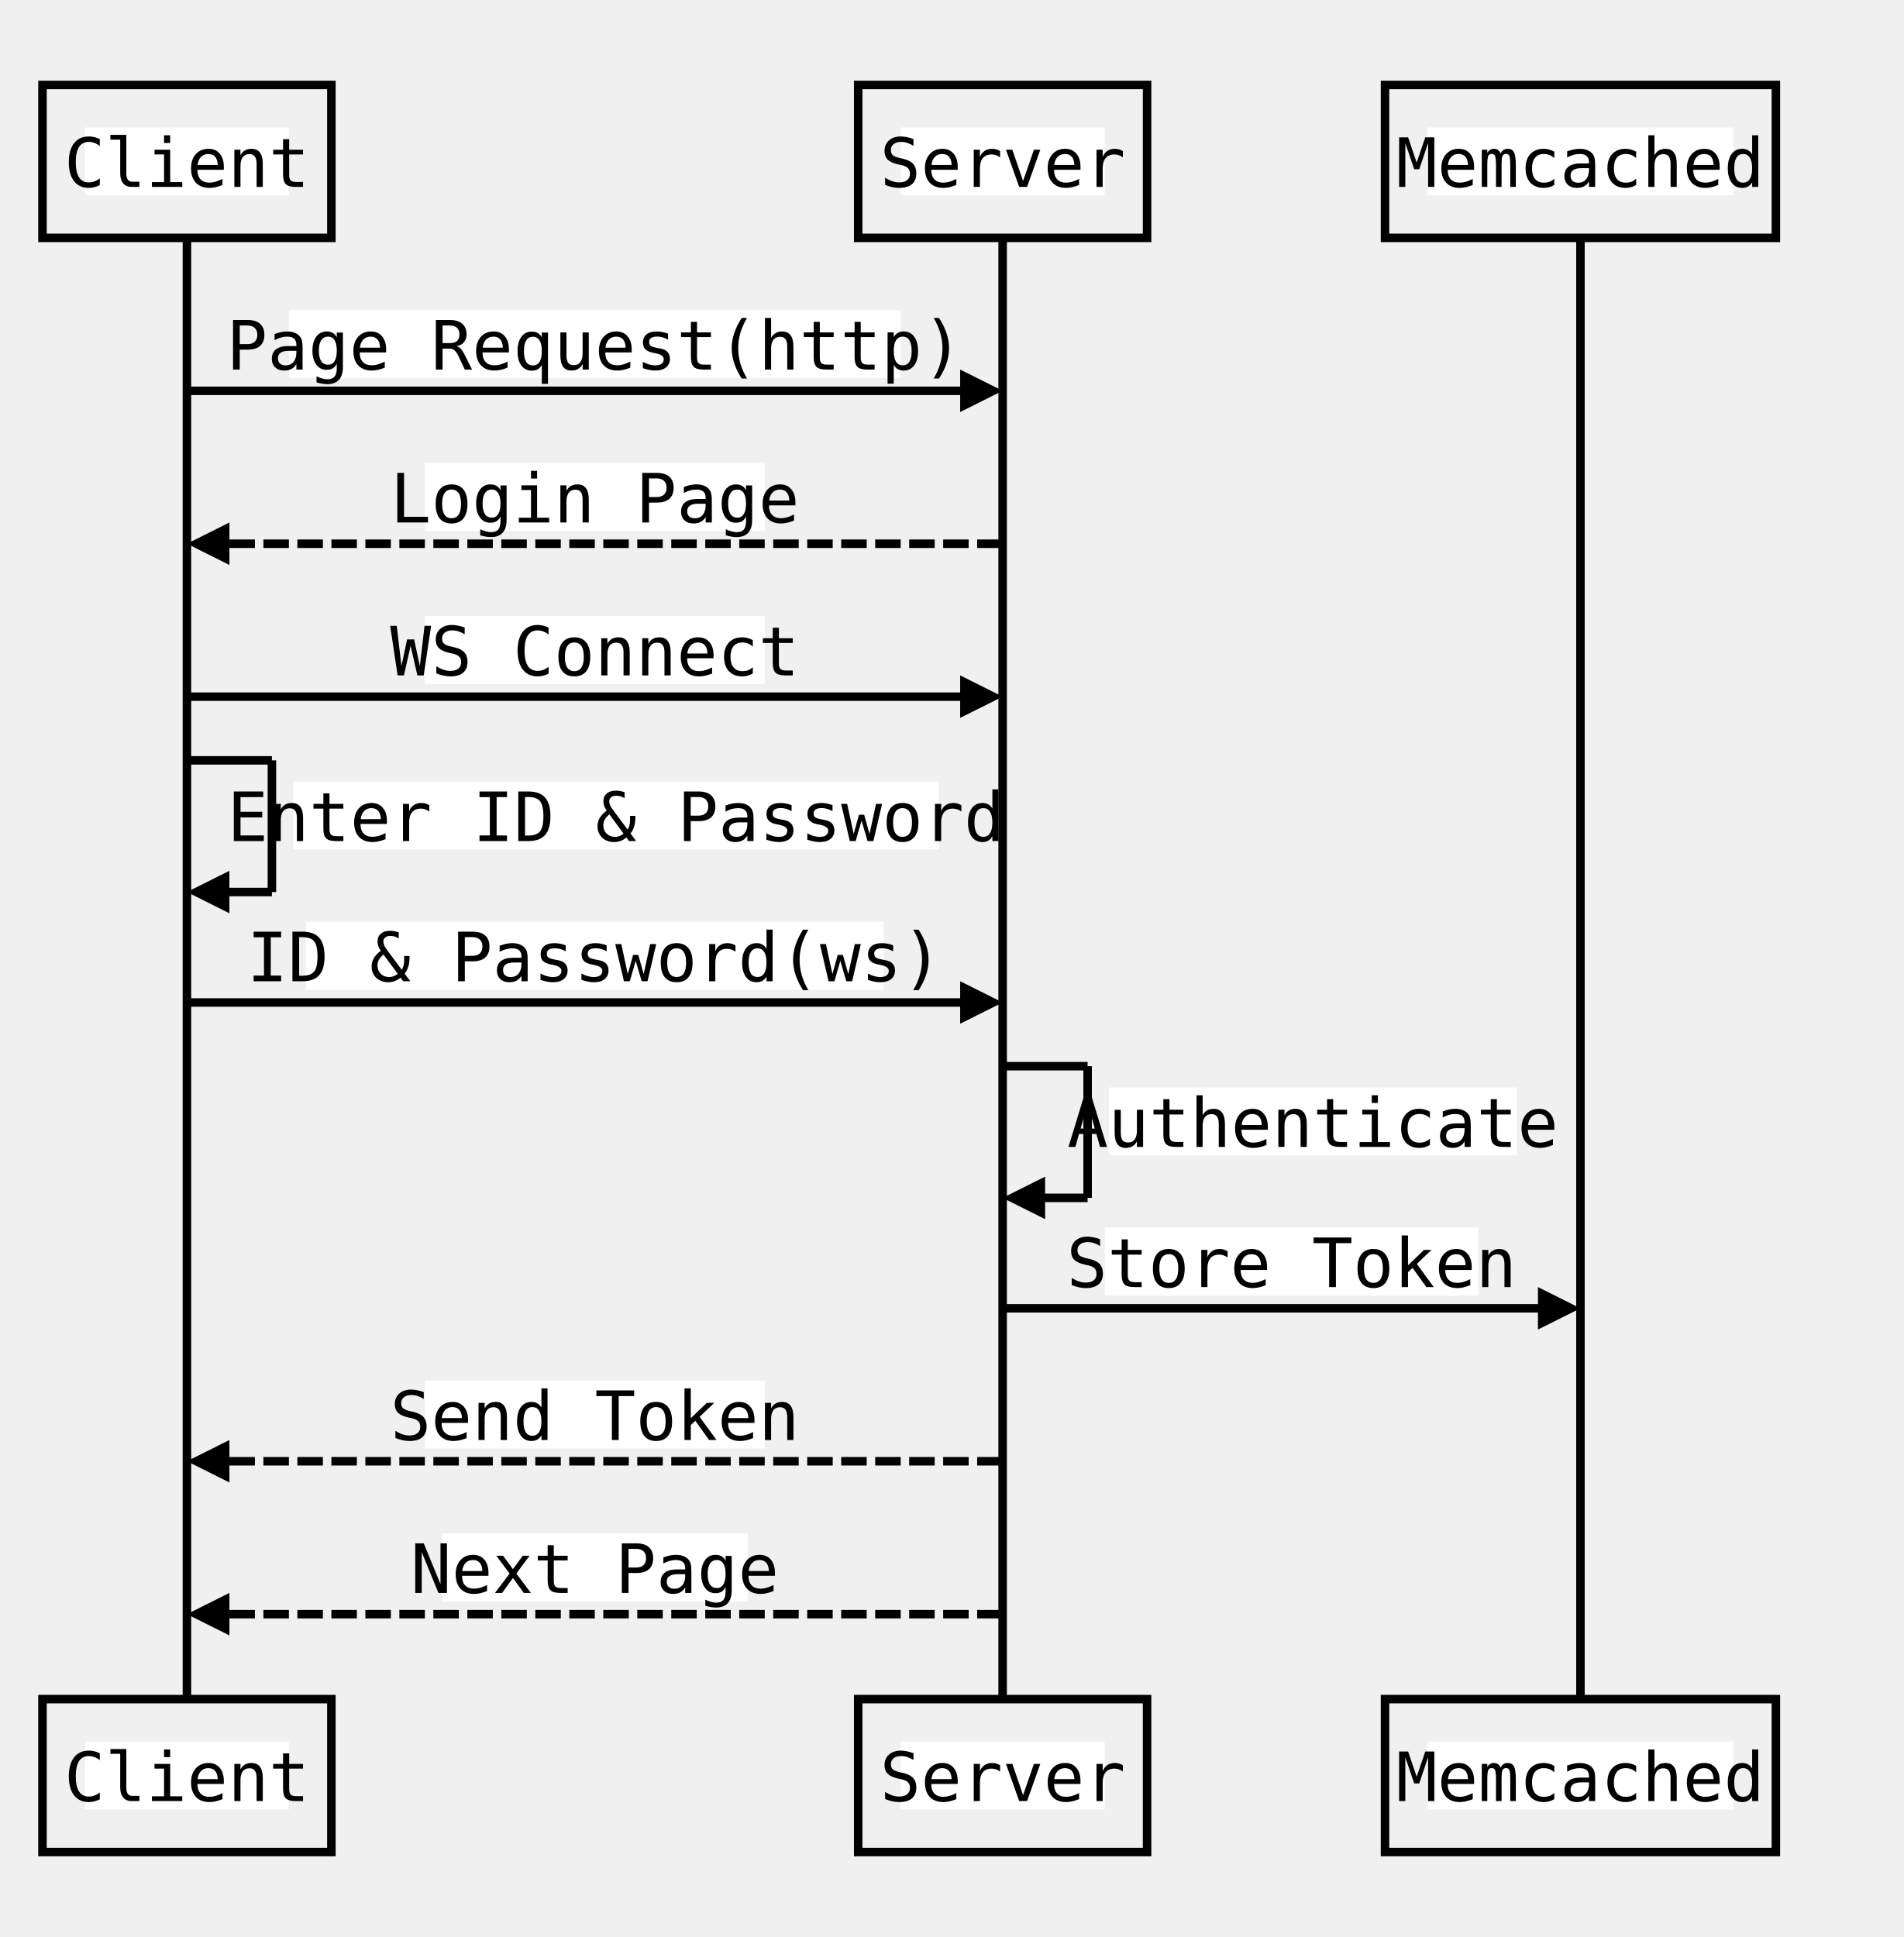
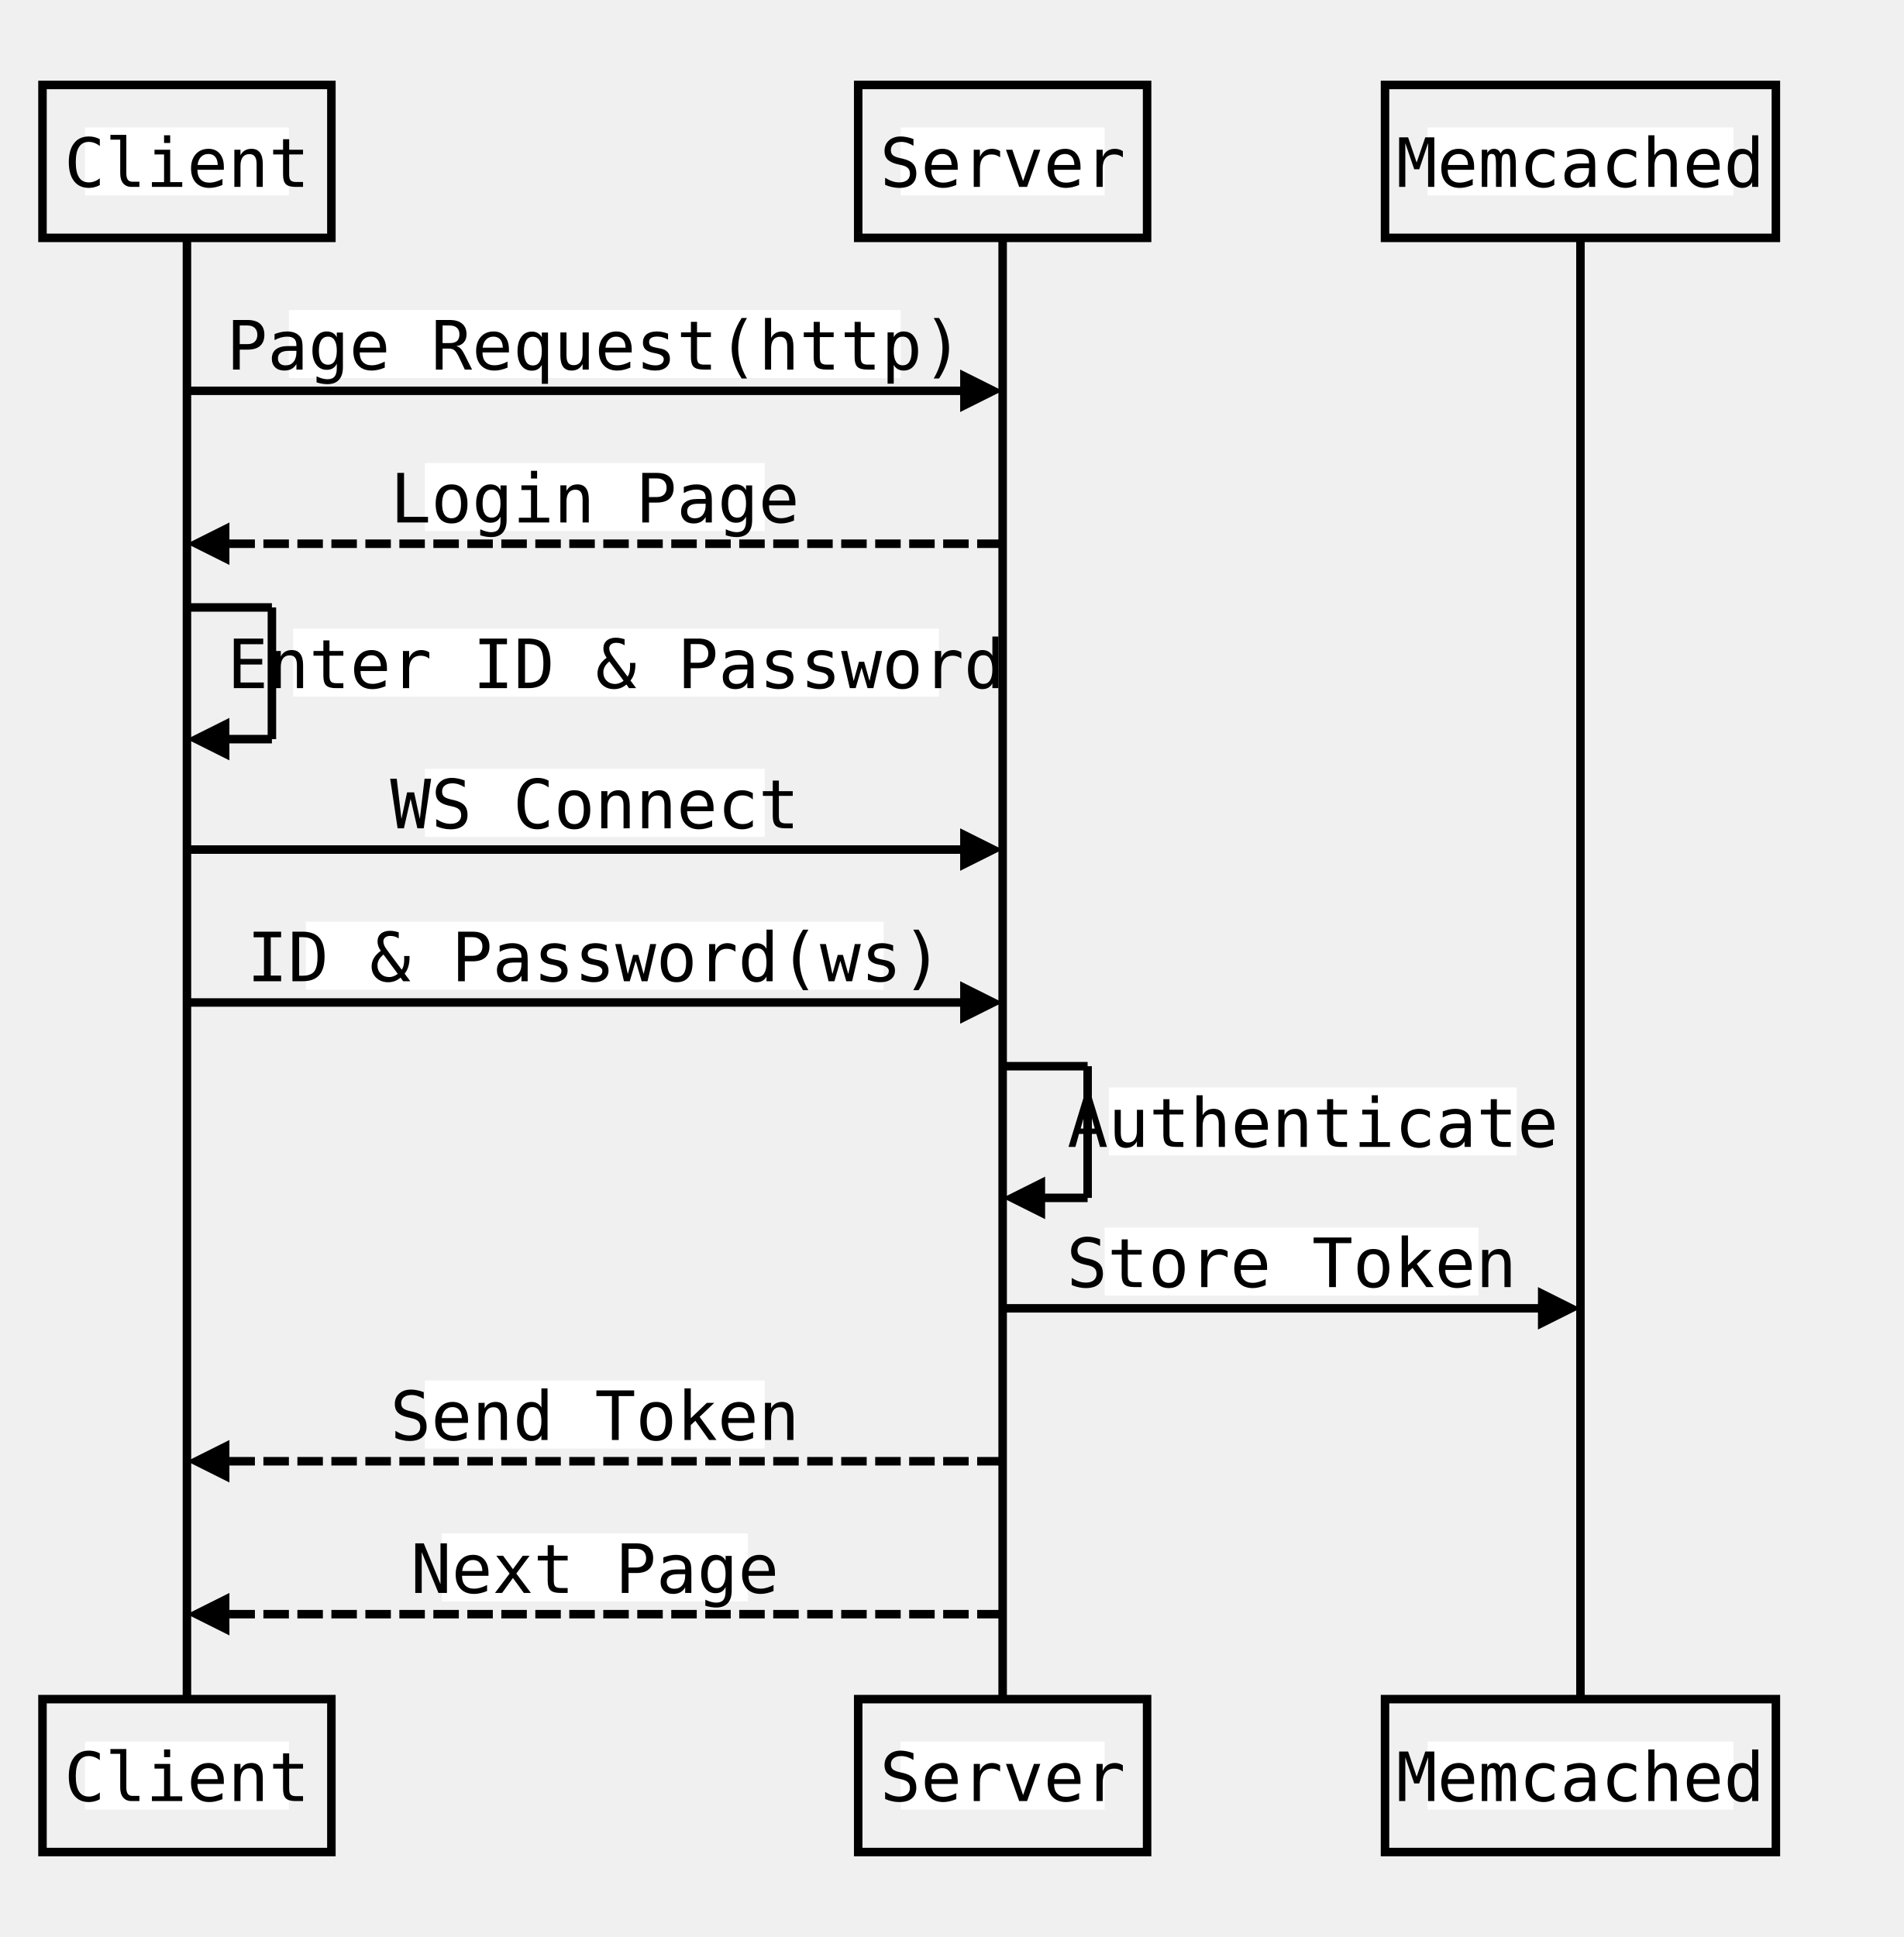
<svg xmlns="http://www.w3.org/2000/svg" xmlns:xlink="http://www.w3.org/1999/xlink" width="448" height="456">
  <source>Client-&gt;Server:Page Request(http)
Server--&gt;Client: Login Page
+ Client-&gt;Client: Enter ID &amp; Password
Client-&gt;Server: WS Connect
- Client-&gt;Client: Enter ID &amp; Password
Client-&gt;Server: ID &amp; Password(ws)
Server-&gt;Server: Authenticate
Server-&gt;Memcached: Store Token
Server--&gt;Client: Send Token
Server--&gt;Client: Next Page
</source>
  <defs style="-webkit-tap-highlight-color: rgba(0, 0, 0, 0);">
    <path stroke-linecap="round" d="M5,0 0,2.5 5,5z" id="raphael-marker-block" style="-webkit-tap-highlight-color: rgba(0, 0, 0, 0);" />
    <marker id="raphael-marker-endblock55" markerHeight="5" markerWidth="5" orient="auto" refX="2.5" refY="2.5" style="-webkit-tap-highlight-color: rgba(0, 0, 0, 0);">
      <use xlink:href="#raphael-marker-block" transform="rotate(180 2.5 2.5) scale(1,1)" stroke-width="1" fill="#000" stroke="none" style="-webkit-tap-highlight-color: rgba(0, 0, 0, 0);" />
    </marker>
  </defs>
  <rect x="10" y="20" width="68" height="36" r="0" rx="0" ry="0" fill="none" stroke="#000000" stroke-width="2" style="-webkit-tap-highlight-color: rgba(0, 0, 0, 0);" />
  <rect x="20" y="30" width="48" height="16" r="0" rx="0" ry="0" fill="#ffffff" stroke="none" style="-webkit-tap-highlight-color: rgba(0, 0, 0, 0);" />
  <text x="44" y="38" text-anchor="middle" font="10px &quot;Arial&quot;" stroke="none" fill="#000000" font-size="16px" font-family="Andale Mono, monospace" style="-webkit-tap-highlight-color: rgba(0, 0, 0, 0); text-anchor: middle; font-style: normal; font-variant: normal; font-weight: normal; font-size: 16px; line-height: normal; font-family: 'Andale Mono', monospace;">
    <tspan dy="6" style="-webkit-tap-highlight-color: rgba(0, 0, 0, 0);">Client</tspan>
  </text>
  <rect x="10" y="400" width="68" height="36" r="0" rx="0" ry="0" fill="none" stroke="#000000" stroke-width="2" style="-webkit-tap-highlight-color: rgba(0, 0, 0, 0);" />
  <rect x="20" y="410" width="48" height="16" r="0" rx="0" ry="0" fill="#ffffff" stroke="none" style="-webkit-tap-highlight-color: rgba(0, 0, 0, 0);" />
  <text x="44" y="418" text-anchor="middle" font="10px &quot;Arial&quot;" stroke="none" fill="#000000" font-size="16px" font-family="Andale Mono, monospace" style="-webkit-tap-highlight-color: rgba(0, 0, 0, 0); text-anchor: middle; font-style: normal; font-variant: normal; font-weight: normal; font-size: 16px; line-height: normal; font-family: 'Andale Mono', monospace;">
    <tspan dy="6" style="-webkit-tap-highlight-color: rgba(0, 0, 0, 0);">Client</tspan>
  </text>
  <path fill="none" stroke="#000000" d="M44,56L44,400" stroke-width="2" style="-webkit-tap-highlight-color: rgba(0, 0, 0, 0);" />
  <rect x="202" y="20" width="68" height="36" r="0" rx="0" ry="0" fill="none" stroke="#000000" stroke-width="2" style="-webkit-tap-highlight-color: rgba(0, 0, 0, 0);" />
  <rect x="212" y="30" width="48" height="16" r="0" rx="0" ry="0" fill="#ffffff" stroke="none" style="-webkit-tap-highlight-color: rgba(0, 0, 0, 0);" />
  <text x="236" y="38" text-anchor="middle" font="10px &quot;Arial&quot;" stroke="none" fill="#000000" font-size="16px" font-family="Andale Mono, monospace" style="-webkit-tap-highlight-color: rgba(0, 0, 0, 0); text-anchor: middle; font-style: normal; font-variant: normal; font-weight: normal; font-size: 16px; line-height: normal; font-family: 'Andale Mono', monospace;">
    <tspan dy="6" style="-webkit-tap-highlight-color: rgba(0, 0, 0, 0);">Server</tspan>
  </text>
  <rect x="202" y="400" width="68" height="36" r="0" rx="0" ry="0" fill="none" stroke="#000000" stroke-width="2" style="-webkit-tap-highlight-color: rgba(0, 0, 0, 0);" />
  <rect x="212" y="410" width="48" height="16" r="0" rx="0" ry="0" fill="#ffffff" stroke="none" style="-webkit-tap-highlight-color: rgba(0, 0, 0, 0);" />
  <text x="236" y="418" text-anchor="middle" font="10px &quot;Arial&quot;" stroke="none" fill="#000000" font-size="16px" font-family="Andale Mono, monospace" style="-webkit-tap-highlight-color: rgba(0, 0, 0, 0); text-anchor: middle; font-style: normal; font-variant: normal; font-weight: normal; font-size: 16px; line-height: normal; font-family: 'Andale Mono', monospace;">
    <tspan dy="6" style="-webkit-tap-highlight-color: rgba(0, 0, 0, 0);">Server</tspan>
  </text>
  <path fill="none" stroke="#000000" d="M236,56L236,400" stroke-width="2" style="-webkit-tap-highlight-color: rgba(0, 0, 0, 0);" />
  <rect x="326" y="20" width="92" height="36" r="0" rx="0" ry="0" fill="none" stroke="#000000" stroke-width="2" style="-webkit-tap-highlight-color: rgba(0, 0, 0, 0);" />
  <rect x="336" y="30" width="72" height="16" r="0" rx="0" ry="0" fill="#ffffff" stroke="none" style="-webkit-tap-highlight-color: rgba(0, 0, 0, 0);" />
  <text x="372" y="38" text-anchor="middle" font="10px &quot;Arial&quot;" stroke="none" fill="#000000" font-size="16px" font-family="Andale Mono, monospace" style="-webkit-tap-highlight-color: rgba(0, 0, 0, 0); text-anchor: middle; font-style: normal; font-variant: normal; font-weight: normal; font-size: 16px; line-height: normal; font-family: 'Andale Mono', monospace;">
    <tspan dy="6" style="-webkit-tap-highlight-color: rgba(0, 0, 0, 0);">Memcached</tspan>
  </text>
  <rect x="326" y="400" width="92" height="36" r="0" rx="0" ry="0" fill="none" stroke="#000000" stroke-width="2" style="-webkit-tap-highlight-color: rgba(0, 0, 0, 0);" />
  <rect x="336" y="410" width="72" height="16" r="0" rx="0" ry="0" fill="#ffffff" stroke="none" style="-webkit-tap-highlight-color: rgba(0, 0, 0, 0);" />
  <text x="372" y="418" text-anchor="middle" font="10px &quot;Arial&quot;" stroke="none" fill="#000000" font-size="16px" font-family="Andale Mono, monospace" style="-webkit-tap-highlight-color: rgba(0, 0, 0, 0); text-anchor: middle; font-style: normal; font-variant: normal; font-weight: normal; font-size: 16px; line-height: normal; font-family: 'Andale Mono', monospace;">
    <tspan dy="6" style="-webkit-tap-highlight-color: rgba(0, 0, 0, 0);">Memcached</tspan>
  </text>
  <path fill="none" stroke="#000000" d="M372,56L372,400" stroke-width="2" style="-webkit-tap-highlight-color: rgba(0, 0, 0, 0);" />
  <rect x="68" y="73" width="144" height="16" r="0" rx="0" ry="0" fill="#ffffff" stroke="none" style="-webkit-tap-highlight-color: rgba(0, 0, 0, 0);" />
  <text x="140" y="81" text-anchor="middle" font="10px &quot;Arial&quot;" stroke="none" fill="#000000" font-size="16px" font-family="Andale Mono, monospace" style="-webkit-tap-highlight-color: rgba(0, 0, 0, 0); text-anchor: middle; font-style: normal; font-variant: normal; font-weight: normal; font-size: 16px; line-height: normal; font-family: 'Andale Mono', monospace;">
    <tspan dy="6" style="-webkit-tap-highlight-color: rgba(0, 0, 0, 0);">Page Request(http)</tspan>
  </text>
  <path fill="none" stroke="#000000" d="M44,92C44,92,200.797,92,231,92" stroke-width="2" marker-end="url(#raphael-marker-endblock55)" stroke-dasharray="0" style="-webkit-tap-highlight-color: rgba(0, 0, 0, 0);" />
  <rect x="100" y="109" width="80" height="16" r="0" rx="0" ry="0" fill="#ffffff" stroke="none" style="-webkit-tap-highlight-color: rgba(0, 0, 0, 0);" />
  <text x="140" y="117" text-anchor="middle" font="10px &quot;Arial&quot;" stroke="none" fill="#000000" font-size="16px" font-family="Andale Mono, monospace" style="-webkit-tap-highlight-color: rgba(0, 0, 0, 0); text-anchor: middle; font-style: normal; font-variant: normal; font-weight: normal; font-size: 16px; line-height: normal; font-family: 'Andale Mono', monospace;">
    <tspan dy="6" style="-webkit-tap-highlight-color: rgba(0, 0, 0, 0);">Login Page</tspan>
  </text>
  <path fill="none" stroke="#000000" d="M236,128C236,128,79.203,128,49,128" stroke-width="2" marker-end="url(#raphael-marker-endblock55)" stroke-dasharray="6,2" style="-webkit-tap-highlight-color: rgba(0, 0, 0, 0);" />
-   <rect x="100" y="145" width="80" height="16" r="0" rx="0" ry="0" fill="#ffffff" stroke="none" style="-webkit-tap-highlight-color: rgba(0, 0, 0, 0);" />
-   <text x="140" y="153" text-anchor="middle" font="10px &quot;Arial&quot;" stroke="none" fill="#000000" font-size="16px" font-family="Andale Mono, monospace" style="-webkit-tap-highlight-color: rgba(0, 0, 0, 0); text-anchor: middle; font-style: normal; font-variant: normal; font-weight: normal; font-size: 16px; line-height: normal; font-family: 'Andale Mono', monospace;">
+   <rect x="69" y="148" width="152" height="16" r="0" rx="0" ry="0" fill="#ffffff" stroke="none" style="-webkit-tap-highlight-color: rgba(0, 0, 0, 0);" />
+   <text x="145" y="156" text-anchor="middle" font="10px &quot;Arial&quot;" stroke="none" fill="#000000" font-size="16px" font-family="Andale Mono, monospace" style="-webkit-tap-highlight-color: rgba(0, 0, 0, 0); text-anchor: middle; font-style: normal; font-variant: normal; font-weight: normal; font-size: 16px; line-height: normal; font-family: 'Andale Mono', monospace;">
+     <tspan dy="6" style="-webkit-tap-highlight-color: rgba(0, 0, 0, 0);">Enter ID &amp; Password</tspan>
+   </text>
+   <path fill="none" stroke="#000000" d="M44,143L64,143" stroke-width="2" stroke-dasharray="0" style="-webkit-tap-highlight-color: rgba(0, 0, 0, 0);" />
+   <path fill="none" stroke="#000000" d="M64,143L64,174" stroke-width="2" stroke-dasharray="0" style="-webkit-tap-highlight-color: rgba(0, 0, 0, 0);" />
+   <path fill="none" stroke="#000000" d="M64,174C64,174,54.919,174,48.995,174" stroke-width="2" stroke-dasharray="0" marker-end="url(#raphael-marker-endblock55)" style="-webkit-tap-highlight-color: rgba(0, 0, 0, 0);" />
+   <rect x="100" y="181" width="80" height="16" r="0" rx="0" ry="0" fill="#ffffff" stroke="none" style="-webkit-tap-highlight-color: rgba(0, 0, 0, 0);" />
+   <text x="140" y="189" text-anchor="middle" font="10px &quot;Arial&quot;" stroke="none" fill="#000000" font-size="16px" font-family="Andale Mono, monospace" style="-webkit-tap-highlight-color: rgba(0, 0, 0, 0); text-anchor: middle; font-style: normal; font-variant: normal; font-weight: normal; font-size: 16px; line-height: normal; font-family: 'Andale Mono', monospace;">
    <tspan dy="6" style="-webkit-tap-highlight-color: rgba(0, 0, 0, 0);">WS Connect</tspan>
  </text>
-   <path fill="none" stroke="#000000" d="M44,164C44,164,200.797,164,231,164" stroke-width="2" marker-end="url(#raphael-marker-endblock55)" stroke-dasharray="0" style="-webkit-tap-highlight-color: rgba(0, 0, 0, 0);" />
-   <rect x="69" y="184" width="152" height="16" r="0" rx="0" ry="0" fill="#ffffff" stroke="none" style="-webkit-tap-highlight-color: rgba(0, 0, 0, 0);" />
-   <text x="145" y="192" text-anchor="middle" font="10px &quot;Arial&quot;" stroke="none" fill="#000000" font-size="16px" font-family="Andale Mono, monospace" style="-webkit-tap-highlight-color: rgba(0, 0, 0, 0); text-anchor: middle; font-style: normal; font-variant: normal; font-weight: normal; font-size: 16px; line-height: normal; font-family: 'Andale Mono', monospace;">
-     <tspan dy="6" style="-webkit-tap-highlight-color: rgba(0, 0, 0, 0);">Enter ID &amp; Password</tspan>
-   </text>
-   <path fill="none" stroke="#000000" d="M44,179L64,179" stroke-width="2" stroke-dasharray="0" style="-webkit-tap-highlight-color: rgba(0, 0, 0, 0);" />
-   <path fill="none" stroke="#000000" d="M64,179L64,210" stroke-width="2" stroke-dasharray="0" style="-webkit-tap-highlight-color: rgba(0, 0, 0, 0);" />
-   <path fill="none" stroke="#000000" d="M64,210C64,210,54.919,210,48.995,210" stroke-width="2" stroke-dasharray="0" marker-end="url(#raphael-marker-endblock55)" style="-webkit-tap-highlight-color: rgba(0, 0, 0, 0);" />
+   <path fill="none" stroke="#000000" d="M44,200C44,200,200.797,200,231,200" stroke-width="2" marker-end="url(#raphael-marker-endblock55)" stroke-dasharray="0" style="-webkit-tap-highlight-color: rgba(0, 0, 0, 0);" />
  <rect x="72" y="217" width="136" height="16" r="0" rx="0" ry="0" fill="#ffffff" stroke="none" style="-webkit-tap-highlight-color: rgba(0, 0, 0, 0);" />
  <text x="140" y="225" text-anchor="middle" font="10px &quot;Arial&quot;" stroke="none" fill="#000000" font-size="16px" font-family="Andale Mono, monospace" style="-webkit-tap-highlight-color: rgba(0, 0, 0, 0); text-anchor: middle; font-style: normal; font-variant: normal; font-weight: normal; font-size: 16px; line-height: normal; font-family: 'Andale Mono', monospace;">
    <tspan dy="6" style="-webkit-tap-highlight-color: rgba(0, 0, 0, 0);">ID &amp; Password(ws)</tspan>
  </text>
  <path fill="none" stroke="#000000" d="M44,236C44,236,200.797,236,231,236" stroke-width="2" marker-end="url(#raphael-marker-endblock55)" stroke-dasharray="0" style="-webkit-tap-highlight-color: rgba(0, 0, 0, 0);" />
  <rect x="261" y="256" width="96" height="16" r="0" rx="0" ry="0" fill="#ffffff" stroke="none" style="-webkit-tap-highlight-color: rgba(0, 0, 0, 0);" />
  <text x="309" y="264" text-anchor="middle" font="10px &quot;Arial&quot;" stroke="none" fill="#000000" font-size="16px" font-family="Andale Mono, monospace" style="-webkit-tap-highlight-color: rgba(0, 0, 0, 0); text-anchor: middle; font-style: normal; font-variant: normal; font-weight: normal; font-size: 16px; line-height: normal; font-family: 'Andale Mono', monospace;">
    <tspan dy="6" style="-webkit-tap-highlight-color: rgba(0, 0, 0, 0);">Authenticate</tspan>
  </text>
  <path fill="none" stroke="#000000" d="M236,251L256,251" stroke-width="2" stroke-dasharray="0" style="-webkit-tap-highlight-color: rgba(0, 0, 0, 0);" />
  <path fill="none" stroke="#000000" d="M256,251L256,282" stroke-width="2" stroke-dasharray="0" style="-webkit-tap-highlight-color: rgba(0, 0, 0, 0);" />
  <path fill="none" stroke="#000000" d="M256,282C256,282,246.919,282,240.995,282" stroke-width="2" stroke-dasharray="0" marker-end="url(#raphael-marker-endblock55)" style="-webkit-tap-highlight-color: rgba(0, 0, 0, 0);" />
  <rect x="260" y="289" width="88" height="16" r="0" rx="0" ry="0" fill="#ffffff" stroke="none" style="-webkit-tap-highlight-color: rgba(0, 0, 0, 0);" />
  <text x="304" y="297" text-anchor="middle" font="10px &quot;Arial&quot;" stroke="none" fill="#000000" font-size="16px" font-family="Andale Mono, monospace" style="-webkit-tap-highlight-color: rgba(0, 0, 0, 0); text-anchor: middle; font-style: normal; font-variant: normal; font-weight: normal; font-size: 16px; line-height: normal; font-family: 'Andale Mono', monospace;">
    <tspan dy="6" style="-webkit-tap-highlight-color: rgba(0, 0, 0, 0);">Store Token</tspan>
  </text>
  <path fill="none" stroke="#000000" d="M236,308C236,308,342.462,308,366.998,308" stroke-width="2" marker-end="url(#raphael-marker-endblock55)" stroke-dasharray="0" style="-webkit-tap-highlight-color: rgba(0, 0, 0, 0);" />
  <rect x="100" y="325" width="80" height="16" r="0" rx="0" ry="0" fill="#ffffff" stroke="none" style="-webkit-tap-highlight-color: rgba(0, 0, 0, 0);" />
  <text x="140" y="333" text-anchor="middle" font="10px &quot;Arial&quot;" stroke="none" fill="#000000" font-size="16px" font-family="Andale Mono, monospace" style="-webkit-tap-highlight-color: rgba(0, 0, 0, 0); text-anchor: middle; font-style: normal; font-variant: normal; font-weight: normal; font-size: 16px; line-height: normal; font-family: 'Andale Mono', monospace;">
    <tspan dy="6" style="-webkit-tap-highlight-color: rgba(0, 0, 0, 0);">Send Token</tspan>
  </text>
  <path fill="none" stroke="#000000" d="M236,344C236,344,79.203,344,49,344" stroke-width="2" marker-end="url(#raphael-marker-endblock55)" stroke-dasharray="6,2" style="-webkit-tap-highlight-color: rgba(0, 0, 0, 0);" />
  <rect x="104" y="361" width="72" height="16" r="0" rx="0" ry="0" fill="#ffffff" stroke="none" style="-webkit-tap-highlight-color: rgba(0, 0, 0, 0);" />
  <text x="140" y="369" text-anchor="middle" font="10px &quot;Arial&quot;" stroke="none" fill="#000000" font-size="16px" font-family="Andale Mono, monospace" style="-webkit-tap-highlight-color: rgba(0, 0, 0, 0); text-anchor: middle; font-style: normal; font-variant: normal; font-weight: normal; font-size: 16px; line-height: normal; font-family: 'Andale Mono', monospace;">
    <tspan dy="6" style="-webkit-tap-highlight-color: rgba(0, 0, 0, 0);">Next Page</tspan>
  </text>
  <path fill="none" stroke="#000000" d="M236,380C236,380,79.203,380,49,380" stroke-width="2" marker-end="url(#raphael-marker-endblock55)" stroke-dasharray="6,2" style="-webkit-tap-highlight-color: rgba(0, 0, 0, 0);" />
</svg>
